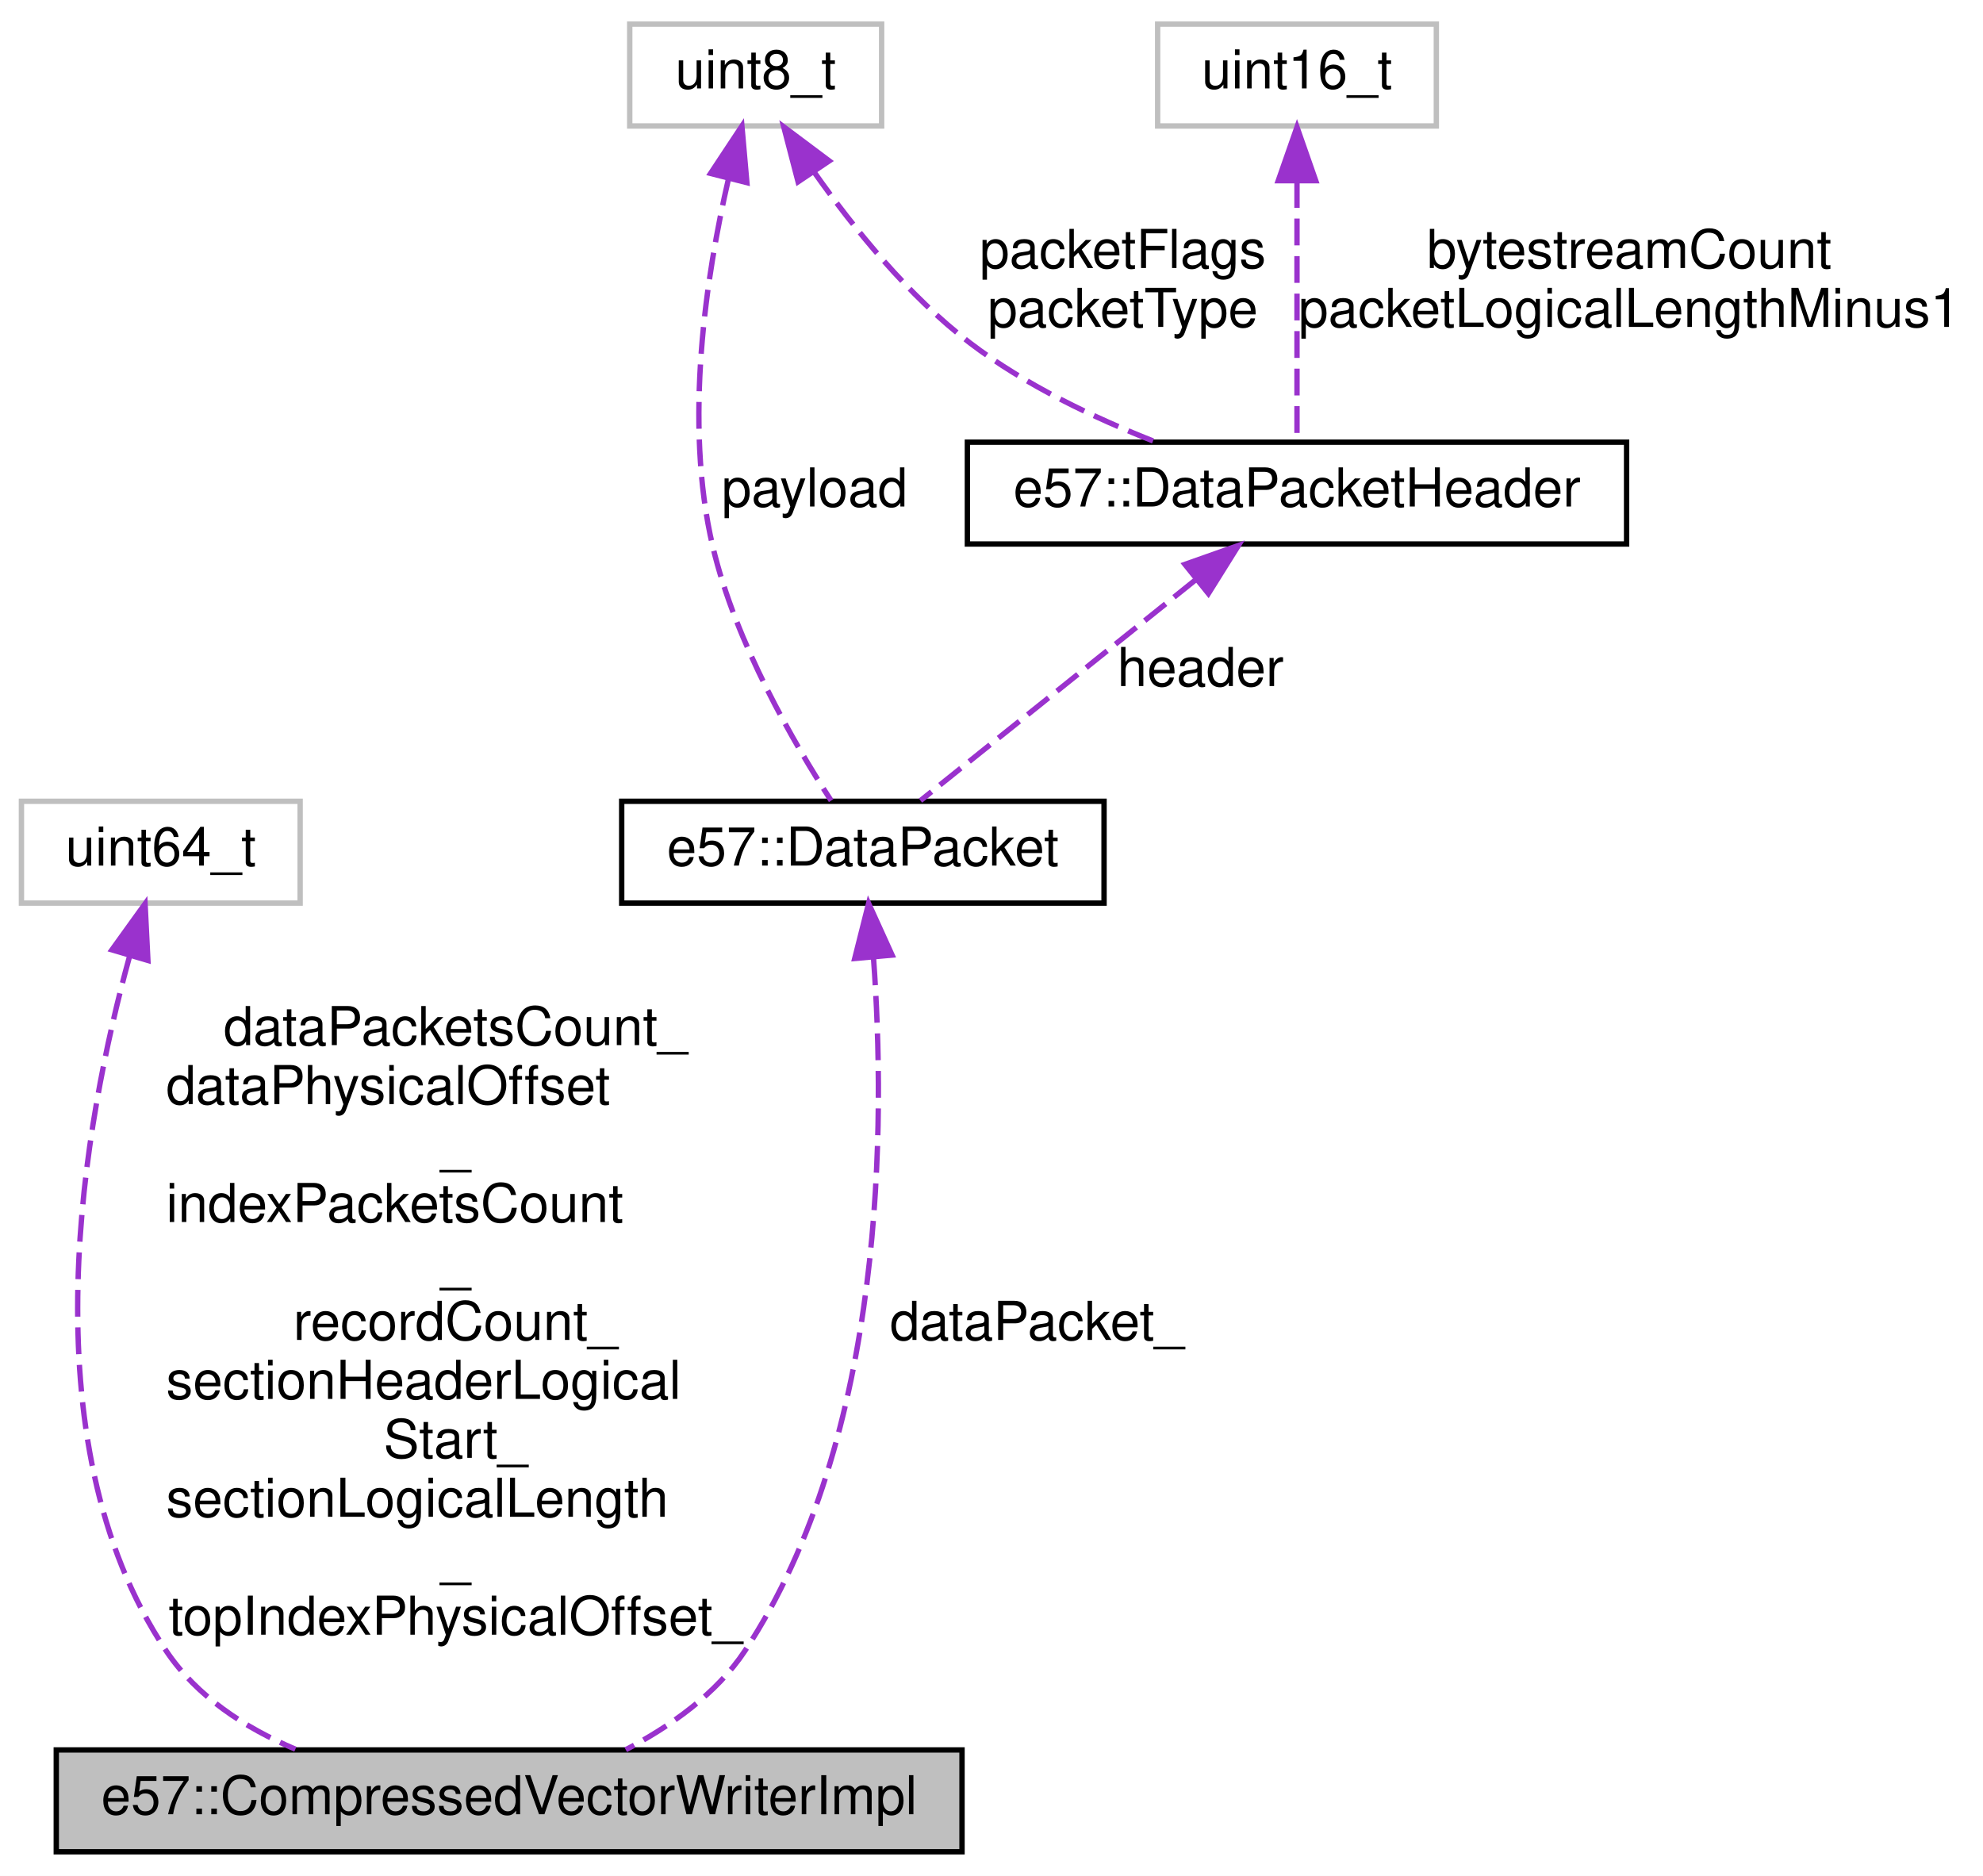
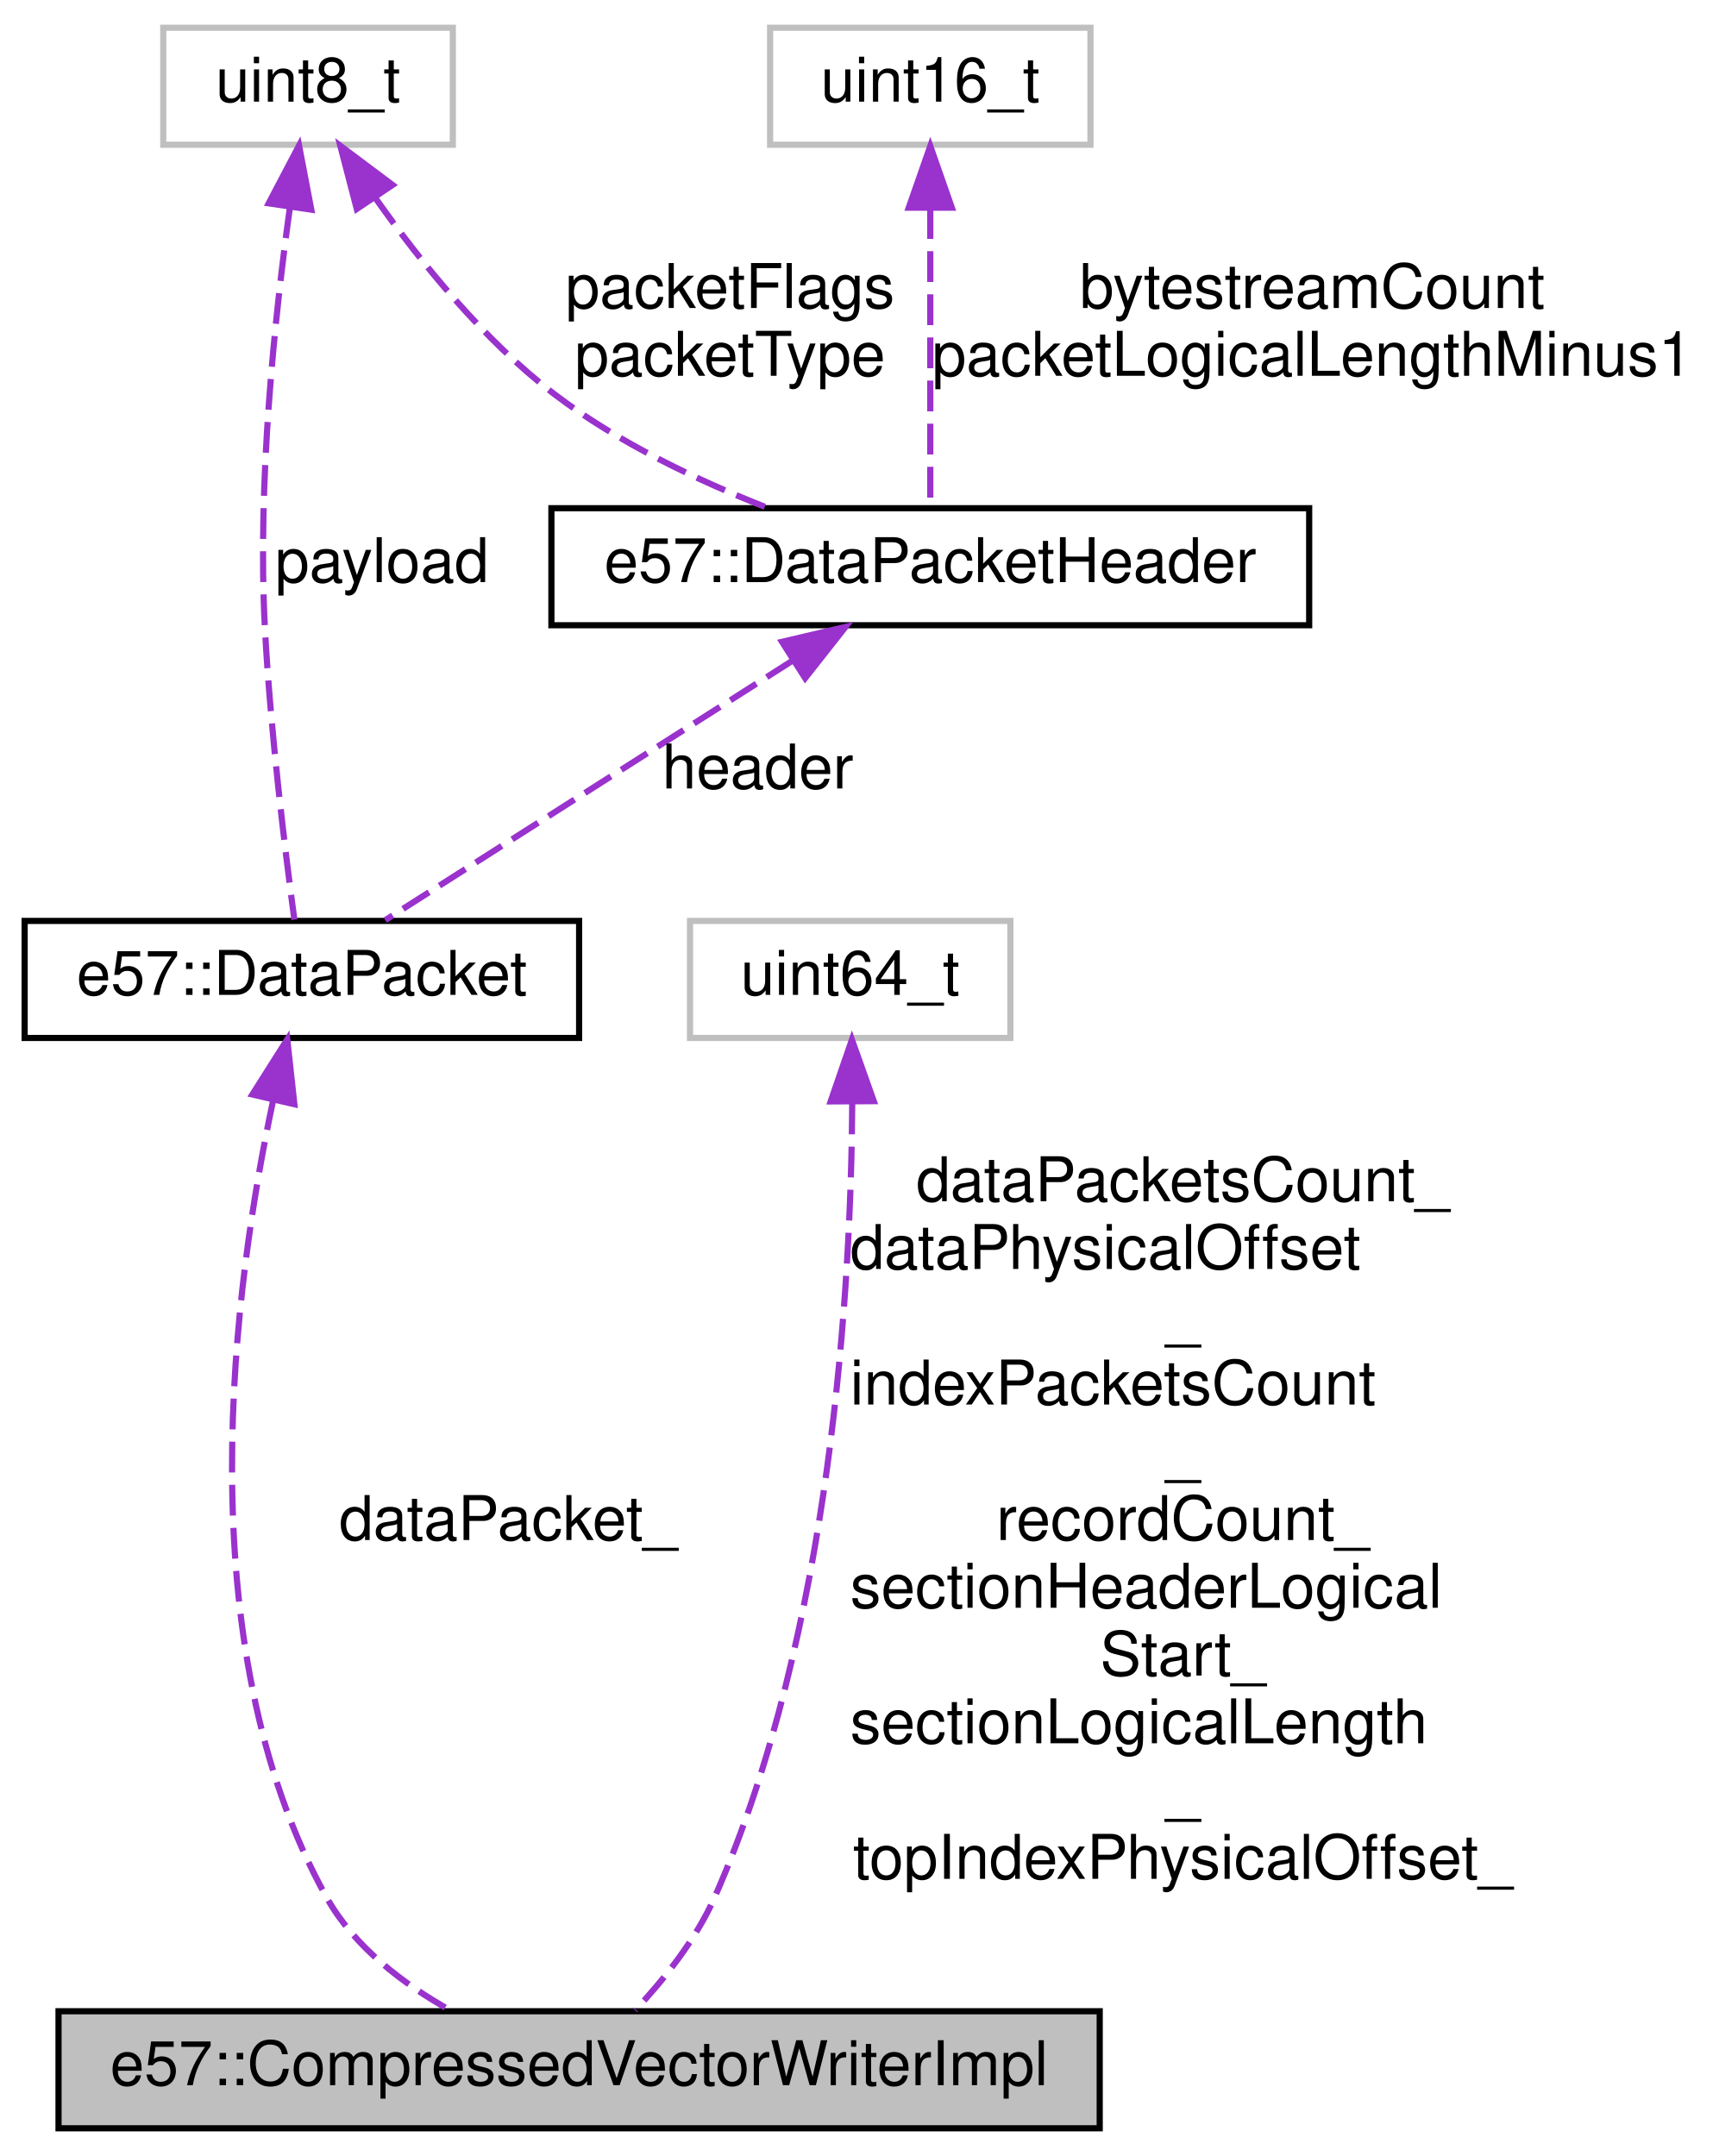
- <svg xmlns="http://www.w3.org/2000/svg" xmlns:xlink="http://www.w3.org/1999/xlink" width="370pt" height="350pt" viewBox="0.00 0.00 370.00 350.00">
+ <svg xmlns="http://www.w3.org/2000/svg" xmlns:xlink="http://www.w3.org/1999/xlink" width="279pt" height="350pt" viewBox="0.00 0.00 279.00 350.00">
  <g id="graph0" class="graph" transform="scale(1 1) rotate(0) translate(4 346)">
-     <polygon fill="white" stroke="transparent" points="-4,4 -4,-346 366,-346 366,4 -4,4" />
+     <polygon fill="white" stroke="transparent" points="-4,4 -4,-346 275,-346 275,4 -4,4" />
    <g id="node1" class="node">
      <g id="a_node1">
        <a xlink:title=" ">
-           <polygon fill="#bfbfbf" stroke="black" points="6.5,-0.5 6.5,-19.5 175.5,-19.5 175.5,-0.5 6.5,-0.5" />
-           <text text-anchor="middle" x="91" y="-7.5" font-family="Helvetica,sans-Serif" font-size="10.00">e57::CompressedVectorWriterImpl</text>
+           <polygon fill="#bfbfbf" stroke="black" points="5.5,-0.5 5.5,-19.5 174.5,-19.5 174.5,-0.5 5.5,-0.5" />
+           <text text-anchor="middle" x="90" y="-7.5" font-family="Helvetica,sans-Serif" font-size="10.00">e57::CompressedVectorWriterImpl</text>
        </a>
      </g>
    </g>
    <g id="node2" class="node">
      <g id="a_node2">
-         <a xlink:title=" ">
-           <polygon fill="white" stroke="#bfbfbf" points="0,-177.5 0,-196.5 52,-196.5 52,-177.5 0,-177.5" />
-           <text text-anchor="middle" x="26" y="-184.5" font-family="Helvetica,sans-Serif" font-size="10.00">uint64_t</text>
+         <a xlink:href="classe57_1_1_data_packet.html" target="_top" xlink:title=" ">
+           <polygon fill="white" stroke="black" points="0,-177.5 0,-196.5 90,-196.5 90,-177.5 0,-177.5" />
+           <text text-anchor="middle" x="45" y="-184.5" font-family="Helvetica,sans-Serif" font-size="10.00">e57::DataPacket</text>
        </a>
      </g>
    </g>
    <g id="edge1" class="edge">
-       <path fill="none" stroke="#9a32cd" stroke-dasharray="5,2" d="M20.14,-167.44C11.87,-137.42 0.54,-77.59 27,-38 32.7,-29.48 41.66,-23.64 51.11,-19.64" />
-       <polygon fill="#9a32cd" stroke="#9a32cd" points="16.88,-168.78 23.07,-177.38 23.6,-166.8 16.88,-168.78" />
-       <text text-anchor="middle" x="81" y="-151" font-family="Helvetica,sans-Serif" font-size="10.00"> dataPacketsCount_</text>
-       <text text-anchor="start" x="27" y="-140" font-family="Helvetica,sans-Serif" font-size="10.00">dataPhysicalOffset</text>
-       <text text-anchor="middle" x="81" y="-129" font-family="Helvetica,sans-Serif" font-size="10.00">_</text>
-       <text text-anchor="start" x="27" y="-118" font-family="Helvetica,sans-Serif" font-size="10.00">indexPacketsCount</text>
-       <text text-anchor="middle" x="81" y="-107" font-family="Helvetica,sans-Serif" font-size="10.00">_</text>
-       <text text-anchor="middle" x="81" y="-96" font-family="Helvetica,sans-Serif" font-size="10.00">recordCount_</text>
-       <text text-anchor="start" x="27" y="-85" font-family="Helvetica,sans-Serif" font-size="10.00">sectionHeaderLogical</text>
-       <text text-anchor="middle" x="81" y="-74" font-family="Helvetica,sans-Serif" font-size="10.00">Start_</text>
-       <text text-anchor="start" x="27" y="-63" font-family="Helvetica,sans-Serif" font-size="10.00">sectionLogicalLength</text>
-       <text text-anchor="middle" x="81" y="-52" font-family="Helvetica,sans-Serif" font-size="10.00">_</text>
-       <text text-anchor="middle" x="81" y="-41" font-family="Helvetica,sans-Serif" font-size="10.00">topIndexPhysicalOffset_</text>
+       <path fill="none" stroke="#9a32cd" stroke-dasharray="5,2" d="M40.36,-167.48C34.04,-137.98 25.95,-79.43 49,-38 53.48,-29.96 61.47,-23.89 69.22,-19.57" />
+       <polygon fill="#9a32cd" stroke="#9a32cd" points="36.96,-168.32 42.63,-177.27 43.78,-166.74 36.96,-168.32" />
+       <text text-anchor="middle" x="78.5" y="-96" font-family="Helvetica,sans-Serif" font-size="10.00"> dataPacket_</text>
    </g>
    <g id="node3" class="node">
      <g id="a_node3">
-         <a xlink:href="classe57_1_1_data_packet.html" target="_top" xlink:title=" ">
-           <polygon fill="white" stroke="black" points="112,-177.5 112,-196.5 202,-196.5 202,-177.5 112,-177.5" />
-           <text text-anchor="middle" x="157" y="-184.5" font-family="Helvetica,sans-Serif" font-size="10.00">e57::DataPacket</text>
+         <a xlink:href="classe57_1_1_data_packet_header.html" target="_top" xlink:title=" ">
+           <polygon fill="white" stroke="black" points="85.5,-244.5 85.5,-263.5 208.5,-263.5 208.5,-244.5 85.5,-244.5" />
+           <text text-anchor="middle" x="147" y="-251.5" font-family="Helvetica,sans-Serif" font-size="10.00">e57::DataPacketHeader</text>
        </a>
      </g>
    </g>
    <g id="edge2" class="edge">
-       <path fill="none" stroke="#9a32cd" stroke-dasharray="5,2" d="M158.99,-167.17C161.19,-137.21 161.43,-77.99 135,-38 129.66,-29.92 121,-23.86 112.76,-19.54" />
-       <polygon fill="#9a32cd" stroke="#9a32cd" points="155.48,-167.17 158.07,-177.45 162.45,-167.8 155.48,-167.17" />
-       <text text-anchor="middle" x="189.5" y="-96" font-family="Helvetica,sans-Serif" font-size="10.00"> dataPacket_</text>
+       <path fill="none" stroke="#9a32cd" stroke-dasharray="5,2" d="M124.67,-238.77C104.48,-225.9 75.41,-207.38 58.54,-196.63" />
+       <polygon fill="#9a32cd" stroke="#9a32cd" points="122.93,-241.81 133.24,-244.23 126.69,-235.91 122.93,-241.81" />
+       <text text-anchor="middle" x="119" y="-218" font-family="Helvetica,sans-Serif" font-size="10.00"> header</text>
    </g>
    <g id="node4" class="node">
      <g id="a_node4">
        <a xlink:title=" ">
-           <polygon fill="white" stroke="#bfbfbf" points="113.5,-322.5 113.5,-341.5 160.5,-341.5 160.5,-322.5 113.5,-322.5" />
-           <text text-anchor="middle" x="137" y="-329.5" font-family="Helvetica,sans-Serif" font-size="10.00">uint8_t</text>
+           <polygon fill="white" stroke="#bfbfbf" points="22.5,-322.5 22.5,-341.5 69.5,-341.5 69.5,-322.5 22.5,-322.5" />
+           <text text-anchor="middle" x="46" y="-329.5" font-family="Helvetica,sans-Serif" font-size="10.00">uint8_t</text>
        </a>
      </g>
    </g>
+     <g id="edge5" class="edge">
+       <path fill="none" stroke="#9a32cd" stroke-dasharray="5,2" d="M43.05,-312.3C40.61,-294.7 37.74,-267.58 39,-244 39.9,-227.21 42.3,-207.7 43.78,-196.71" />
+       <polygon fill="#9a32cd" stroke="#9a32cd" points="39.61,-312.99 44.54,-322.37 46.53,-311.96 39.61,-312.99" />
+       <text text-anchor="middle" x="58" y="-251.5" font-family="Helvetica,sans-Serif" font-size="10.00"> payload</text>
+     </g>
    <g id="edge3" class="edge">
-       <path fill="none" stroke="#9a32cd" stroke-dasharray="5,2" d="M131.91,-312.57C127.8,-294.8 123.51,-267.24 129,-244 133.25,-226.02 144.2,-207.22 151.08,-196.62" />
-       <polygon fill="#9a32cd" stroke="#9a32cd" points="128.58,-313.64 134.43,-322.48 135.36,-311.92 128.58,-313.64" />
-       <text text-anchor="middle" x="148" y="-251.5" font-family="Helvetica,sans-Serif" font-size="10.00"> payload</text>
+       <path fill="none" stroke="#9a32cd" stroke-dasharray="5,2" d="M57,-313.76C64.25,-303.48 74.5,-290.77 86,-282 96.31,-274.14 109.28,-267.98 120.6,-263.55" />
+       <polygon fill="#9a32cd" stroke="#9a32cd" points="53.91,-312.08 51.24,-322.33 59.72,-315.98 53.91,-312.08" />
+       <text text-anchor="middle" x="114.5" y="-296" font-family="Helvetica,sans-Serif" font-size="10.00"> packetFlags</text>
+       <text text-anchor="middle" x="114.5" y="-285" font-family="Helvetica,sans-Serif" font-size="10.00">packetType</text>
    </g>
    <g id="node5" class="node">
      <g id="a_node5">
-         <a xlink:href="classe57_1_1_data_packet_header.html" target="_top" xlink:title=" ">
-           <polygon fill="white" stroke="black" points="176.5,-244.5 176.5,-263.5 299.5,-263.5 299.5,-244.5 176.5,-244.5" />
-           <text text-anchor="middle" x="238" y="-251.5" font-family="Helvetica,sans-Serif" font-size="10.00">e57::DataPacketHeader</text>
+         <a xlink:title=" ">
+           <polygon fill="white" stroke="#bfbfbf" points="121,-322.5 121,-341.5 173,-341.5 173,-322.5 121,-322.5" />
+           <text text-anchor="middle" x="147" y="-329.5" font-family="Helvetica,sans-Serif" font-size="10.00">uint16_t</text>
+         </a>
+       </g>
+     </g>
+     <g id="edge4" class="edge">
+       <path fill="none" stroke="#9a32cd" stroke-dasharray="5,2" d="M147,-312.22C147,-296.7 147,-275.36 147,-263.62" />
+       <polygon fill="#9a32cd" stroke="#9a32cd" points="143.5,-312.28 147,-322.28 150.5,-312.28 143.5,-312.28" />
+       <text text-anchor="middle" x="209" y="-296" font-family="Helvetica,sans-Serif" font-size="10.00"> bytestreamCount</text>
+       <text text-anchor="middle" x="209" y="-285" font-family="Helvetica,sans-Serif" font-size="10.00">packetLogicalLengthMinus1</text>
+     </g>
+     <g id="node6" class="node">
+       <g id="a_node6">
+         <a xlink:title=" ">
+           <polygon fill="white" stroke="#bfbfbf" points="108,-177.5 108,-196.5 160,-196.5 160,-177.5 108,-177.5" />
+           <text text-anchor="middle" x="134" y="-184.5" font-family="Helvetica,sans-Serif" font-size="10.00">uint64_t</text>
        </a>
      </g>
    </g>
    <g id="edge6" class="edge">
-       <path fill="none" stroke="#9a32cd" stroke-dasharray="5,2" d="M148,-313.76C155.25,-303.48 165.5,-290.77 177,-282 187.31,-274.14 200.28,-267.98 211.6,-263.55" />
-       <polygon fill="#9a32cd" stroke="#9a32cd" points="144.91,-312.08 142.24,-322.33 150.72,-315.98 144.91,-312.08" />
-       <text text-anchor="middle" x="205.5" y="-296" font-family="Helvetica,sans-Serif" font-size="10.00"> packetFlags</text>
-       <text text-anchor="middle" x="205.5" y="-285" font-family="Helvetica,sans-Serif" font-size="10.00">packetType</text>
-     </g>
-     <g id="edge4" class="edge">
-       <path fill="none" stroke="#9a32cd" stroke-dasharray="5,2" d="M218.95,-237.71C202.99,-224.91 180.79,-207.09 167.75,-196.63" />
-       <polygon fill="#9a32cd" stroke="#9a32cd" points="217.09,-240.7 227.08,-244.23 221.47,-235.25 217.09,-240.7" />
-       <text text-anchor="middle" x="220" y="-218" font-family="Helvetica,sans-Serif" font-size="10.00"> header</text>
-     </g>
-     <g id="node6" class="node">
-       <g id="a_node6">
-         <a xlink:title=" ">
-           <polygon fill="white" stroke="#bfbfbf" points="212,-322.5 212,-341.5 264,-341.5 264,-322.5 212,-322.5" />
-           <text text-anchor="middle" x="238" y="-329.5" font-family="Helvetica,sans-Serif" font-size="10.00">uint16_t</text>
-         </a>
-       </g>
-     </g>
-     <g id="edge5" class="edge">
-       <path fill="none" stroke="#9a32cd" stroke-dasharray="5,2" d="M238,-312.22C238,-296.7 238,-275.36 238,-263.62" />
-       <polygon fill="#9a32cd" stroke="#9a32cd" points="234.5,-312.28 238,-322.28 241.5,-312.28 234.5,-312.28" />
-       <text text-anchor="middle" x="300" y="-296" font-family="Helvetica,sans-Serif" font-size="10.00"> bytestreamCount</text>
-       <text text-anchor="middle" x="300" y="-285" font-family="Helvetica,sans-Serif" font-size="10.00">packetLogicalLengthMinus1</text>
+       <path fill="none" stroke="#9a32cd" stroke-dasharray="5,2" d="M134.33,-166.86C134.15,-137.77 131.08,-81.24 112,-38 108.97,-31.14 103.72,-24.59 99.1,-19.66" />
+       <polygon fill="#9a32cd" stroke="#9a32cd" points="130.83,-167.2 134.28,-177.22 137.83,-167.24 130.83,-167.2" />
+       <text text-anchor="middle" x="188" y="-151" font-family="Helvetica,sans-Serif" font-size="10.00"> dataPacketsCount_</text>
+       <text text-anchor="start" x="134" y="-140" font-family="Helvetica,sans-Serif" font-size="10.00">dataPhysicalOffset</text>
+       <text text-anchor="middle" x="188" y="-129" font-family="Helvetica,sans-Serif" font-size="10.00">_</text>
+       <text text-anchor="start" x="134" y="-118" font-family="Helvetica,sans-Serif" font-size="10.00">indexPacketsCount</text>
+       <text text-anchor="middle" x="188" y="-107" font-family="Helvetica,sans-Serif" font-size="10.00">_</text>
+       <text text-anchor="middle" x="188" y="-96" font-family="Helvetica,sans-Serif" font-size="10.00">recordCount_</text>
+       <text text-anchor="start" x="134" y="-85" font-family="Helvetica,sans-Serif" font-size="10.00">sectionHeaderLogical</text>
+       <text text-anchor="middle" x="188" y="-74" font-family="Helvetica,sans-Serif" font-size="10.00">Start_</text>
+       <text text-anchor="start" x="134" y="-63" font-family="Helvetica,sans-Serif" font-size="10.00">sectionLogicalLength</text>
+       <text text-anchor="middle" x="188" y="-52" font-family="Helvetica,sans-Serif" font-size="10.00">_</text>
+       <text text-anchor="middle" x="188" y="-41" font-family="Helvetica,sans-Serif" font-size="10.00">topIndexPhysicalOffset_</text>
    </g>
  </g>
</svg>
